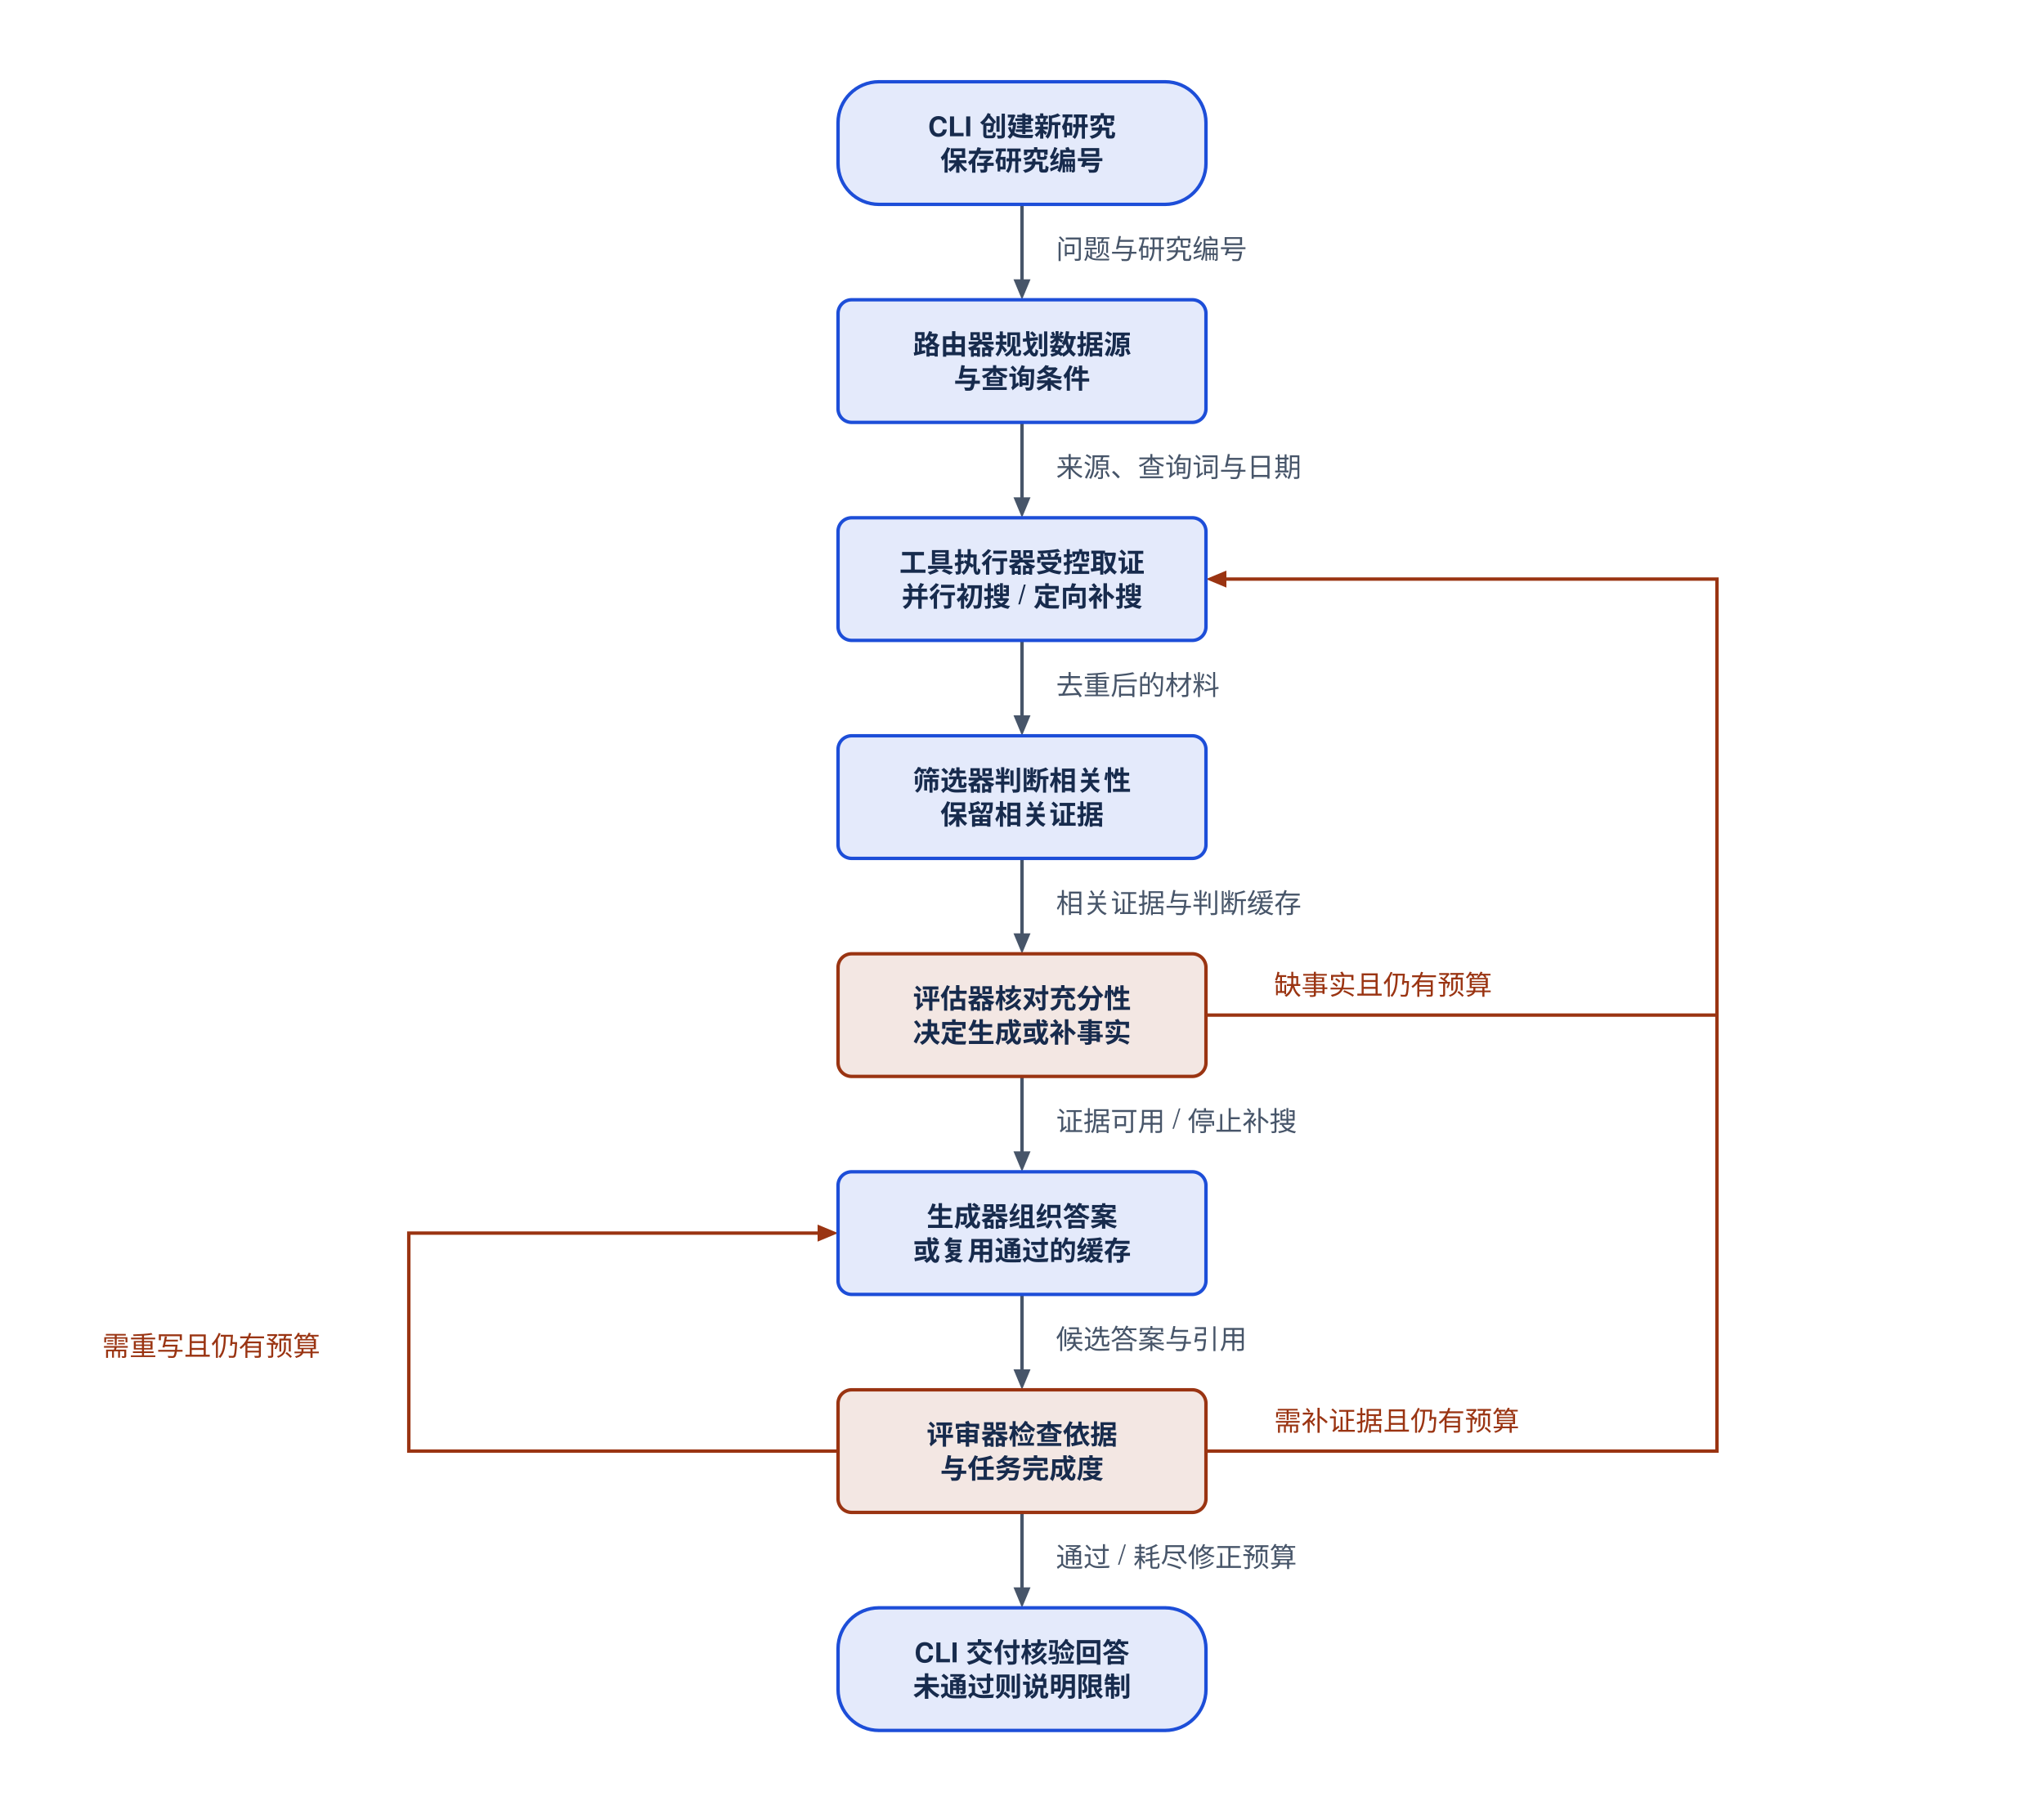
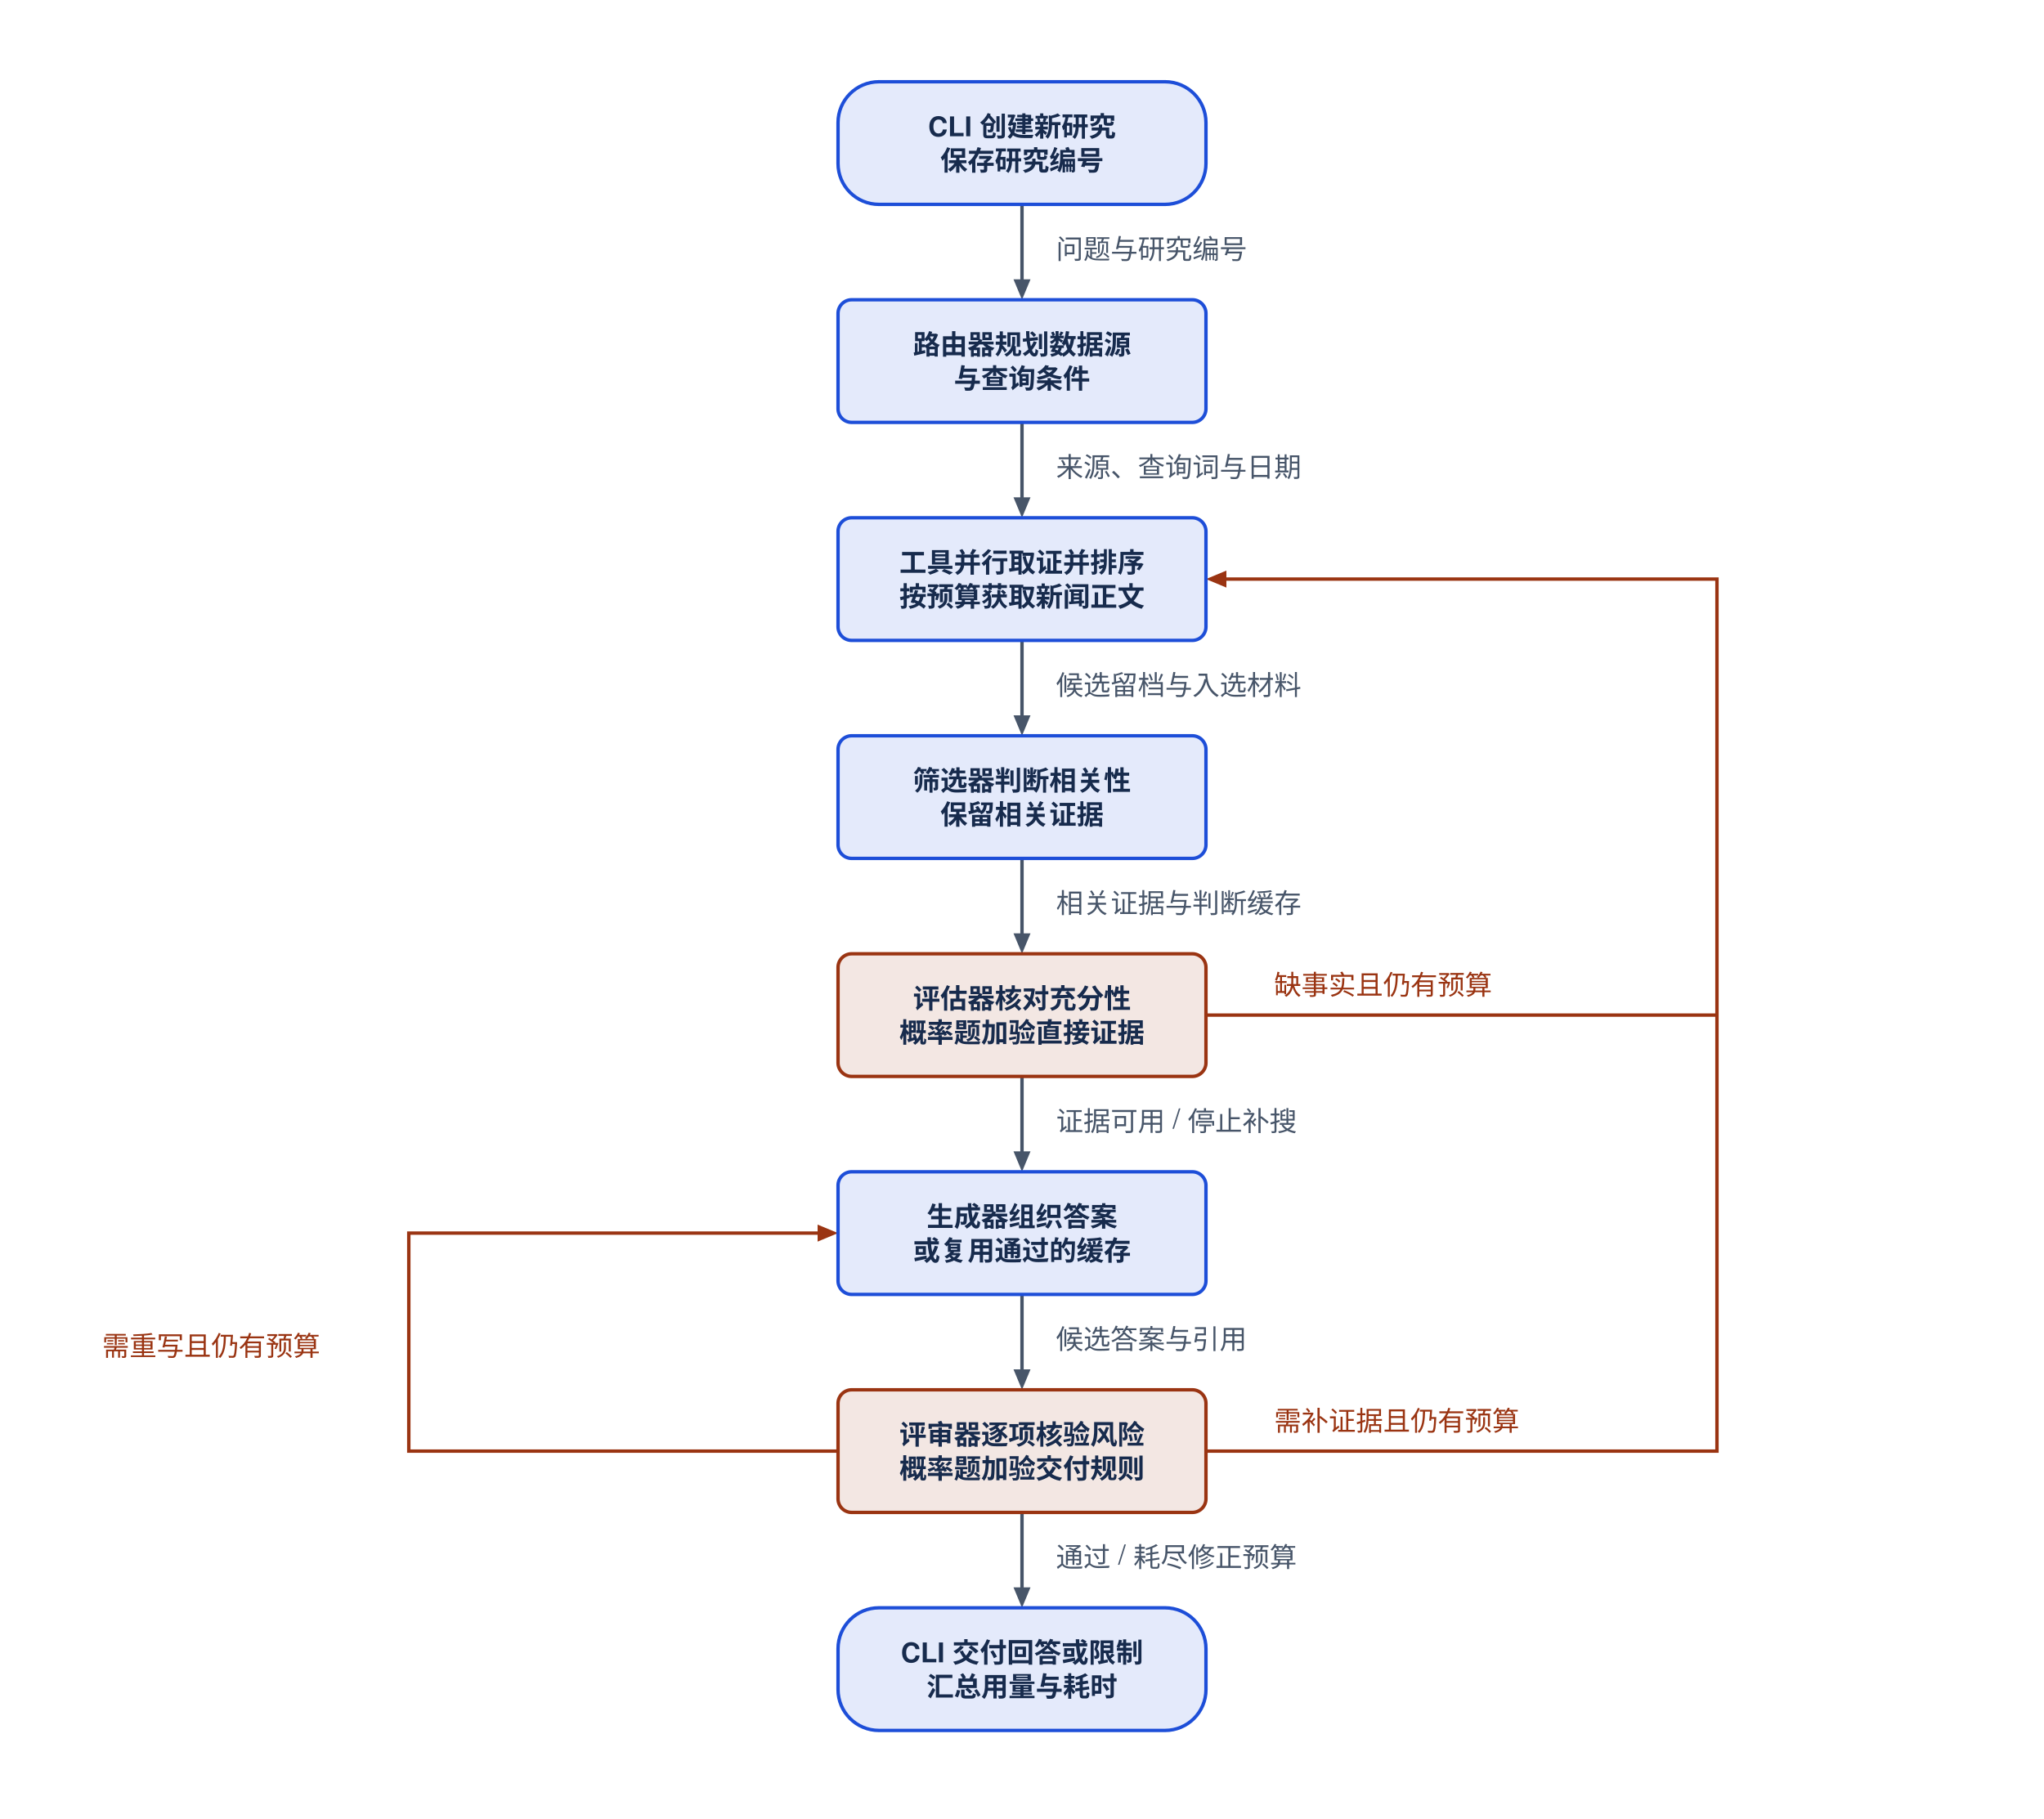
<svg xmlns="http://www.w3.org/2000/svg" width="1200" height="1068" viewBox="0 0 1200 1068" role="img" aria-label="基础模式受控 RAG 流程">
  <rect x="0" y="0" width="1200" height="1068" fill="#FFFFFF" />
  <path d="M 600 120 L 600 165" fill="none" stroke="#475569" stroke-width="2" stroke-linecap="round" />
  <path d="M 600 176 L 595 164 L 605 164 Z" fill="#475569" />
  <text x="620" y="152" font-family="Helvetica, Arial, 'Liberation Sans', sans-serif" font-size="16" font-weight="400" fill="#475569" text-anchor="start">问题与研究编号</text>
  <path d="M 600 248 L 600 293" fill="none" stroke="#475569" stroke-width="2" stroke-linecap="round" />
  <path d="M 600 304 L 595 292 L 605 292 Z" fill="#475569" />
  <text x="620" y="280" font-family="Helvetica, Arial, 'Liberation Sans', sans-serif" font-size="16" font-weight="400" fill="#475569" text-anchor="start">来源、查询词与日期</text>
  <path d="M 600 376 L 600 421" fill="none" stroke="#475569" stroke-width="2" stroke-linecap="round" />
  <path d="M 600 432 L 595 420 L 605 420 Z" fill="#475569" />
-   <text x="620" y="408" font-family="Helvetica, Arial, 'Liberation Sans', sans-serif" font-size="16" font-weight="400" fill="#475569" text-anchor="start">去重后的材料</text>
+   <text x="620" y="408" font-family="Helvetica, Arial, 'Liberation Sans', sans-serif" font-size="16" font-weight="400" fill="#475569" text-anchor="start">候选留档与入选材料</text>
  <path d="M 600 504 L 600 549" fill="none" stroke="#475569" stroke-width="2" stroke-linecap="round" />
  <path d="M 600 560 L 595 548 L 605 548 Z" fill="#475569" />
  <text x="620" y="536" font-family="Helvetica, Arial, 'Liberation Sans', sans-serif" font-size="16" font-weight="400" fill="#475569" text-anchor="start">相关证据与判断缓存</text>
  <path d="M 600 632 L 600 677" fill="none" stroke="#475569" stroke-width="2" stroke-linecap="round" />
  <path d="M 600 688 L 595 676 L 605 676 Z" fill="#475569" />
  <text x="620" y="664" font-family="Helvetica, Arial, 'Liberation Sans', sans-serif" font-size="16" font-weight="400" fill="#475569" text-anchor="start">证据可用 / 停止补搜</text>
  <path d="M 600 760 L 600 805" fill="none" stroke="#475569" stroke-width="2" stroke-linecap="round" />
  <path d="M 600 816 L 595 804 L 605 804 Z" fill="#475569" />
  <text x="620" y="792" font-family="Helvetica, Arial, 'Liberation Sans', sans-serif" font-size="16" font-weight="400" fill="#475569" text-anchor="start">候选答案与引用</text>
  <path d="M 600 888 L 600 933" fill="none" stroke="#475569" stroke-width="2" stroke-linecap="round" />
  <path d="M 600 944 L 595 932 L 605 932 Z" fill="#475569" />
  <text x="620" y="920" font-family="Helvetica, Arial, 'Liberation Sans', sans-serif" font-size="16" font-weight="400" fill="#475569" text-anchor="start">通过 / 耗尽修正预算</text>
  <path d="M 708 596 L 1008 596 L 1008 340 L 719 340 M 708 852 L 1008 852 L 1008 596" fill="none" stroke="#9A3412" stroke-width="2" stroke-linecap="round" />
  <path d="M 708 340 L 720 335 L 720 345 Z" fill="#9A3412" />
  <path d="M 492 852 L 240 852 L 240 724 L 481 724" fill="none" stroke="#9A3412" stroke-width="2" stroke-linecap="round" />
  <path d="M 492 724 L 480 719 L 480 729 Z" fill="#9A3412" />
  <text x="748" y="584" font-family="Helvetica, Arial, 'Liberation Sans', sans-serif" font-size="16" font-weight="400" fill="#9A3412" text-anchor="start">缺事实且仍有预算</text>
  <text x="748" y="840" font-family="Helvetica, Arial, 'Liberation Sans', sans-serif" font-size="16" font-weight="400" fill="#9A3412" text-anchor="start">需补证据且仍有预算</text>
  <text x="60" y="796" font-family="Helvetica, Arial, 'Liberation Sans', sans-serif" font-size="16" font-weight="400" fill="#9A3412" text-anchor="start">需重写且仍有预算</text>
  <rect x="492" y="48" width="216" height="72" rx="24" fill="#E4EAFB" stroke="#1D4ED8" stroke-width="2" />
  <text x="600" y="80" font-family="Helvetica, Arial, 'Liberation Sans', sans-serif" font-size="16" font-weight="700" fill="#172B4D" text-anchor="middle">CLI 创建新研究</text>
  <text x="600" y="100" font-family="Helvetica, Arial, 'Liberation Sans', sans-serif" font-size="16" font-weight="700" fill="#172B4D" text-anchor="middle">保存研究编号</text>
  <rect x="492" y="176" width="216" height="72" rx="8" fill="#E4EAFB" stroke="#1D4ED8" stroke-width="2" />
  <text x="600" y="208" font-family="Helvetica, Arial, 'Liberation Sans', sans-serif" font-size="16" font-weight="700" fill="#172B4D" text-anchor="middle">路由器规划数据源</text>
  <text x="600" y="228" font-family="Helvetica, Arial, 'Liberation Sans', sans-serif" font-size="16" font-weight="700" fill="#172B4D" text-anchor="middle">与查询条件</text>
  <rect x="492" y="304" width="216" height="72" rx="8" fill="#E4EAFB" stroke="#1D4ED8" stroke-width="2" />
-   <text x="600" y="336" font-family="Helvetica, Arial, 'Liberation Sans', sans-serif" font-size="16" font-weight="700" fill="#172B4D" text-anchor="middle">工具执行器受控取证</text>
-   <text x="600" y="356" font-family="Helvetica, Arial, 'Liberation Sans', sans-serif" font-size="16" font-weight="700" fill="#172B4D" text-anchor="middle">并行初搜 / 定向补搜</text>
+   <text x="600" y="336" font-family="Helvetica, Arial, 'Liberation Sans', sans-serif" font-size="16" font-weight="700" fill="#172B4D" text-anchor="middle">工具并行取证并排序</text>
+   <text x="600" y="356" font-family="Helvetica, Arial, 'Liberation Sans', sans-serif" font-size="16" font-weight="700" fill="#172B4D" text-anchor="middle">按预算获取新闻正文</text>
  <rect x="492" y="432" width="216" height="72" rx="8" fill="#E4EAFB" stroke="#1D4ED8" stroke-width="2" />
  <text x="600" y="464" font-family="Helvetica, Arial, 'Liberation Sans', sans-serif" font-size="16" font-weight="700" fill="#172B4D" text-anchor="middle">筛选器判断相关性</text>
  <text x="600" y="484" font-family="Helvetica, Arial, 'Liberation Sans', sans-serif" font-size="16" font-weight="700" fill="#172B4D" text-anchor="middle">保留相关证据</text>
  <rect x="492" y="560" width="216" height="72" rx="8" fill="#F3E7E3" stroke="#9A3412" stroke-width="2" />
  <text x="600" y="592" font-family="Helvetica, Arial, 'Liberation Sans', sans-serif" font-size="16" font-weight="700" fill="#172B4D" text-anchor="middle">评估器核对充分性</text>
-   <text x="600" y="612" font-family="Helvetica, Arial, 'Liberation Sans', sans-serif" font-size="16" font-weight="700" fill="#172B4D" text-anchor="middle">决定生成或补事实</text>
+   <text x="600" y="612" font-family="Helvetica, Arial, 'Liberation Sans', sans-serif" font-size="16" font-weight="700" fill="#172B4D" text-anchor="middle">概率题加验直接证据</text>
  <rect x="492" y="688" width="216" height="72" rx="8" fill="#E4EAFB" stroke="#1D4ED8" stroke-width="2" />
  <text x="600" y="720" font-family="Helvetica, Arial, 'Liberation Sans', sans-serif" font-size="16" font-weight="700" fill="#172B4D" text-anchor="middle">生成器组织答案</text>
  <text x="600" y="740" font-family="Helvetica, Arial, 'Liberation Sans', sans-serif" font-size="16" font-weight="700" fill="#172B4D" text-anchor="middle">或复用通过的缓存</text>
  <rect x="492" y="816" width="216" height="72" rx="8" fill="#F3E7E3" stroke="#9A3412" stroke-width="2" />
-   <text x="600" y="848" font-family="Helvetica, Arial, 'Liberation Sans', sans-serif" font-size="16" font-weight="700" fill="#172B4D" text-anchor="middle">评审器检查依据</text>
-   <text x="600" y="868" font-family="Helvetica, Arial, 'Liberation Sans', sans-serif" font-size="16" font-weight="700" fill="#172B4D" text-anchor="middle">与任务完成度</text>
+   <text x="600" y="848" font-family="Helvetica, Arial, 'Liberation Sans', sans-serif" font-size="16" font-weight="700" fill="#172B4D" text-anchor="middle">评审器逐项核验风险</text>
+   <text x="600" y="868" font-family="Helvetica, Arial, 'Liberation Sans', sans-serif" font-size="16" font-weight="700" fill="#172B4D" text-anchor="middle">概率题加验交付规则</text>
  <rect x="492" y="944" width="216" height="72" rx="24" fill="#E4EAFB" stroke="#1D4ED8" stroke-width="2" />
-   <text x="600" y="976" font-family="Helvetica, Arial, 'Liberation Sans', sans-serif" font-size="16" font-weight="700" fill="#172B4D" text-anchor="middle">CLI 交付核验回答</text>
-   <text x="600" y="996" font-family="Helvetica, Arial, 'Liberation Sans', sans-serif" font-size="16" font-weight="700" fill="#172B4D" text-anchor="middle">未通过则说明限制</text>
+   <text x="600" y="976" font-family="Helvetica, Arial, 'Liberation Sans', sans-serif" font-size="16" font-weight="700" fill="#172B4D" text-anchor="middle">CLI 交付回答或限制</text>
+   <text x="600" y="996" font-family="Helvetica, Arial, 'Liberation Sans', sans-serif" font-size="16" font-weight="700" fill="#172B4D" text-anchor="middle">汇总用量与耗时</text>
</svg>
